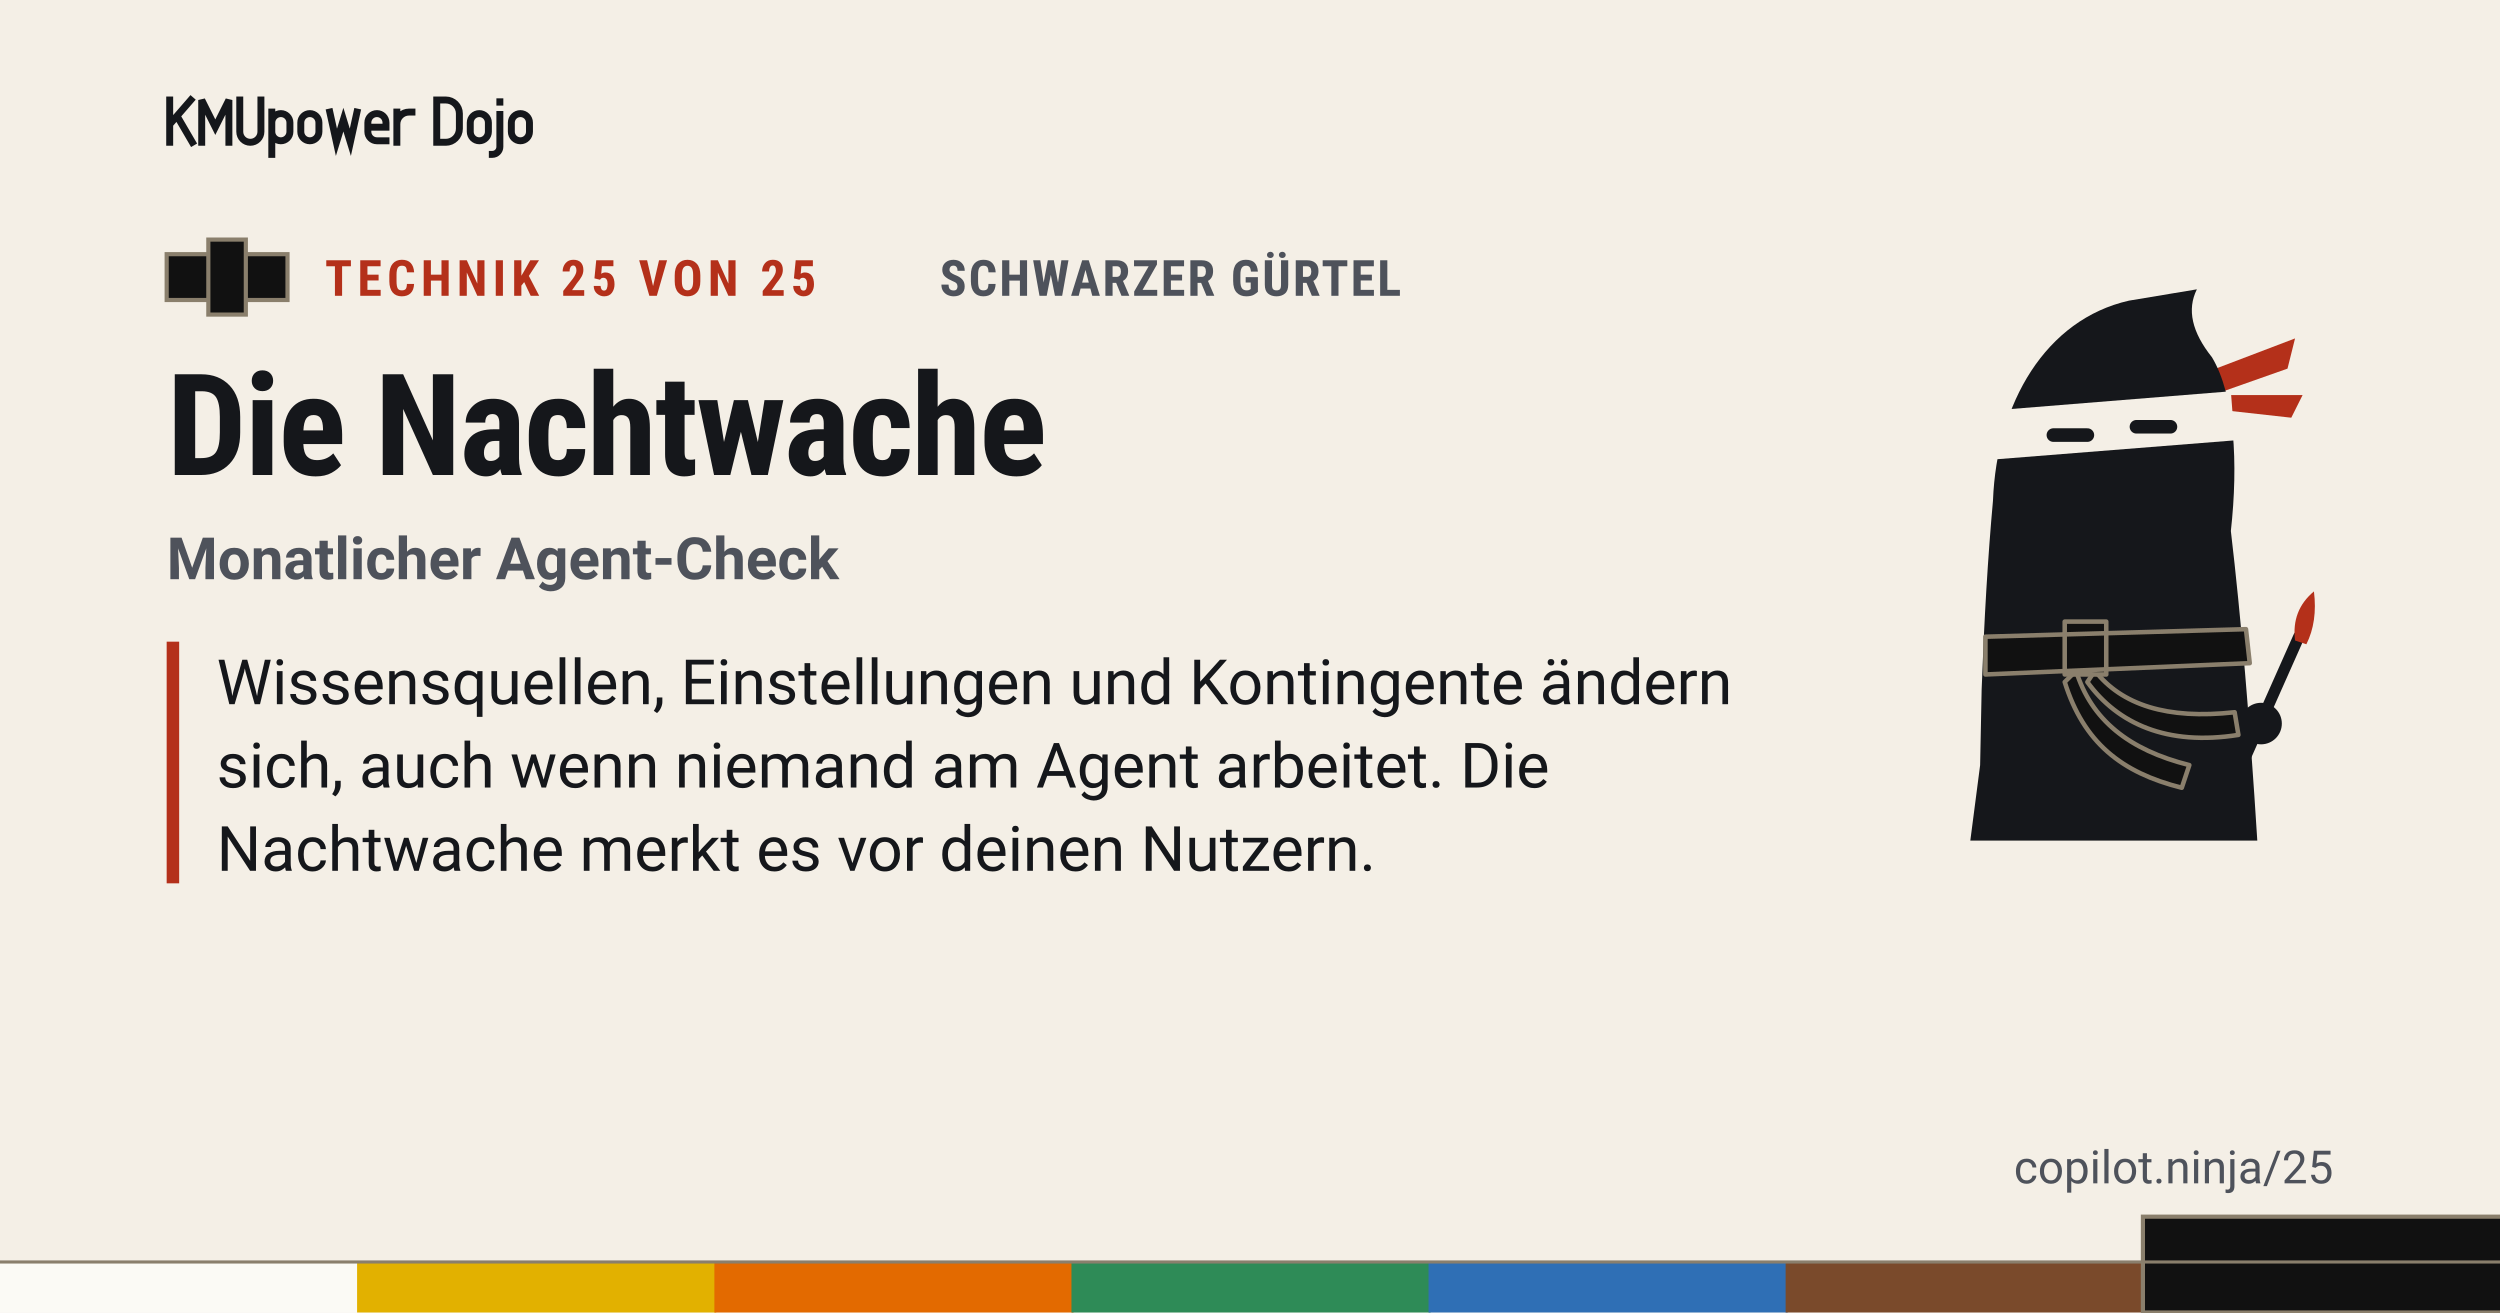
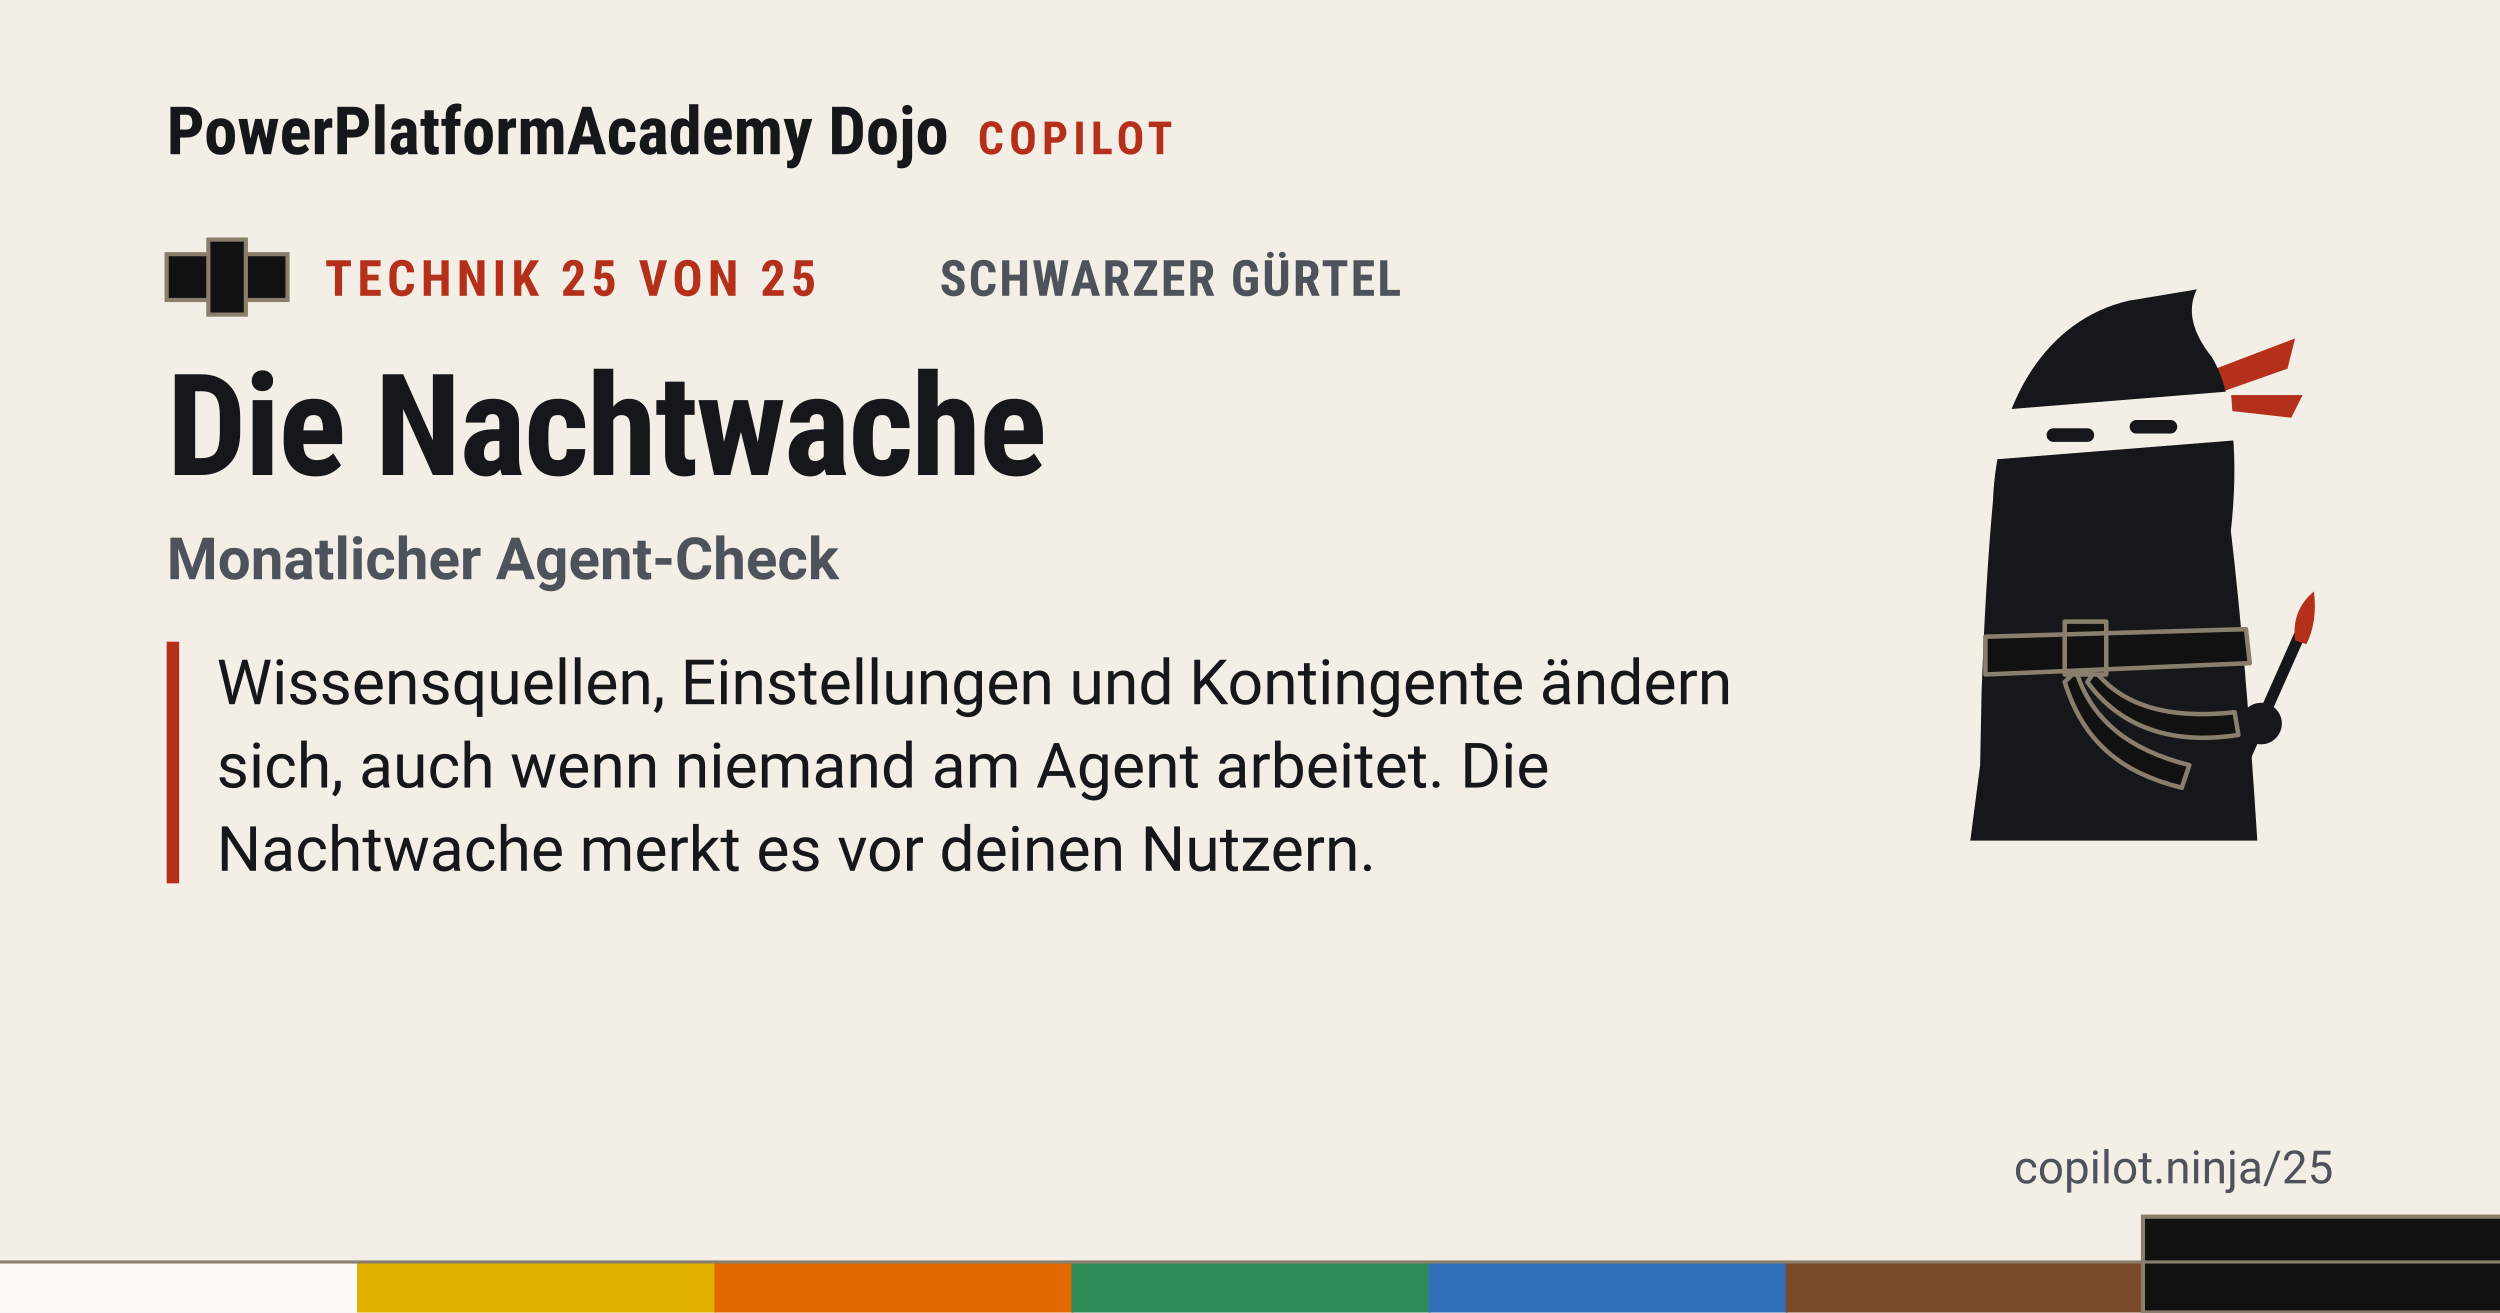
<svg xmlns="http://www.w3.org/2000/svg" width="1200" height="630" viewBox="0 0 1200 630" role="img" aria-label="Technik 25: Die Nachtwache. Wissensquellen, Einstellungen und Kontingente ändern sich, auch wenn niemand am Agent arbeitet. Die Nachtwache merkt es vor deinen Nutzern.">
  <rect width="1200" height="630" fill="#F4EFE6" />
-   <g transform="translate(80 48) scale(1.45)" fill="none" stroke="#15171B" stroke-width="2.3" stroke-linecap="square">
-     <path d="M1 0V14M8 0L1.5 7.5M3.6 5.6L8.5 14M11.6 14V0L16.1 9L20.6 0V14M24.2 0V10.5A3.5 3.5 0 0 0 31.2 10.5V0M34.8 18V4M34.8 7.5A3 3 0 0 1 40.8 7.5V10.5A3 3 0 0 1 34.8 10.5M44.4 7.5A3 3 0 0 1 50.4 7.5V10.5A3 3 0 0 1 44.4 10.5ZM54 4L56.2 14L58.5 6.5L60.8 14L63 4M66.8 9H72.6V7.5A3 3 0 0 0 66.6 7.5V10.5A3 3 0 0 0 69.6 13.5H72.6M76.2 14V4M76.2 8A4 4 0 0 1 80.2 4H81.2M89.4 0H92.4A4.5 4.5 0 0 1 96.9 4.5V9.5A4.5 4.5 0 0 1 92.4 14H89.4ZM100.5 7.5A3 3 0 0 1 106.5 7.5V10.5A3 3 0 0 1 100.5 10.5ZM110.3 4.8V15.5A2.5 2.5 0 0 1 107.8 18M110.3 0.6V0.7M114.1 7.5A3 3 0 0 1 120.1 7.5V10.5A3 3 0 0 1 114.1 10.5Z" />
-   </g>
+   <text x="80" y="74" font-family="Bahnschrift, 'Avenir Next Condensed', 'Roboto Condensed', 'Arial Narrow', sans-serif" font-stretch="condensed" font-weight="600" font-size="32" fill="#15171B">PowerPlatformAcademy Dojo<tspan font-weight="700" font-size="22" letter-spacing="2.5" fill="#B4301A" dx="14">COPILOT</tspan>
+   </text>
  <rect x="80" y="122" width="58" height="22" fill="#111111" stroke="#8A7F6C" stroke-width="2" />
  <rect x="100" y="115" width="18" height="36" fill="#111111" stroke="#8A7F6C" stroke-width="2" />
  <text x="156" y="142" font-family="Bahnschrift, 'Avenir Next Condensed', 'Roboto Condensed', 'Arial Narrow', sans-serif" font-weight="700" font-size="24" letter-spacing="2.5" fill="#B4301A">TECHNIK 25 VON 25</text>
  <text x="451" y="142" font-family="Bahnschrift, 'Avenir Next Condensed', 'Roboto Condensed', 'Arial Narrow', sans-serif" font-weight="600" font-size="24" letter-spacing="1" fill="#4E525B">SCHWARZER GÜRTEL</text>
  <text x="80" y="228" font-size="68" font-family="Bahnschrift, 'Avenir Next Condensed', 'Roboto Condensed', 'Arial Narrow', sans-serif" font-weight="700" fill="#15171B" letter-spacing="-1">Die Nachtwache</text>
  <text x="80" y="278" font-size="28" font-family="'Segoe UI', system-ui, -apple-system, Roboto, Arial, sans-serif" font-weight="600" fill="#4E525B">Monatlicher Agent-Check</text>
  <rect x="80" y="308" width="6" height="116" fill="#B4301A" />
  <text x="104" y="338" font-size="30" font-family="'Segoe UI', system-ui, -apple-system, Roboto, Arial, sans-serif" fill="#15171B">Wissensquellen, Einstellungen und Kontingente ändern</text>
  <text x="104" y="378" font-size="30" font-family="'Segoe UI', system-ui, -apple-system, Roboto, Arial, sans-serif" fill="#15171B">sich, auch wenn niemand am Agent arbeitet. Die</text>
  <text x="104" y="418" font-size="30" font-family="'Segoe UI', system-ui, -apple-system, Roboto, Arial, sans-serif" fill="#15171B">Nachtwache merkt es vor deinen Nutzern.</text>
  <svg x="902" y="128" width="218" height="290" viewBox="0 0 120 160">
    <style>.t-koerper{fill:#15171B}.t-gesicht{fill:#F4EFE6}.t-augen{fill:none;stroke:#15171B;stroke-width:3.6;stroke-linecap:round}.t-band,.t-pinsel-spitze{fill:#B4301A}.t-guertel,.t-guertel-enden{fill:#111111;stroke:#8A7F6C;stroke-width:1.2;stroke-linejoin:round}.t-pinsel-stiel{fill:none;stroke:#15171B;stroke-width:3;stroke-linecap:round}.t-hand{fill:#15171B}.t-rolle,.t-strich{display:none}</style>
    <g class="t-figur">
      <path class="t-band" d="M89 27l21-8-2 8-17 6zM90 34h22l-3 6-18-2z" />
      <path class="t-koerper" d="M24 152l2.6-20 .4-20q1-28 3-50c1-26 14-48 36-53l18-3q-4 8 4 18c6 10 7 28 5 46q4 34 7 82z" />
      <path class="t-gesicht" d="M31 38l62-5 1 13-63 5z" />
      <path class="t-augen" d="M46 44.6h9M68 42.4h9" />
      <g class="t-rolle">
        <path class="t-rolle-blatt" d="M30 114h60v18H30z" />
        <path class="t-rolle-zeilen" d="M38 120h40M38 126h28" />
        <path class="t-rolle-enden" d="M25 111h6v24h-6zM89 111h6v24h-6z" />
      </g>
      <path class="t-guertel-enden" d="M52 107c4 13 14 21 30 25l-2 6c-16-4-26-12-31-28zM57 107c7 9 19 13 37 11l1 6c-19 3-32-3-40-14z" />
      <path class="t-guertel" d="M28 98l69-2 1 9-70 3zM49 94h11v14H49z" />
      <g class="t-pinsel">
        <path class="t-pinsel-stiel" d="M95 134l16-36" />
        <path class="t-pinsel-spitze" d="M110 99q-1-8 5-13 1 8-2 14z" />
        <circle class="t-hand" cx="101" cy="121" r="5.5" />
      </g>
      <path class="t-strich" pathLength="1" d="M24 152l2.6-20 .4-20q1-28 3-50c1-26 14-48 36-53l18-3q-4 8 4 18c6 10 7 28 5 46q4 34 7 82z" />
    </g>
  </svg>
  <text x="1120" y="568" text-anchor="end" font-family="'Segoe UI', system-ui, -apple-system, Roboto, Arial, sans-serif" font-size="22" fill="#4E525B">copilot.ninja/25</text>
  <rect x="0.0" y="606" width="172.4" height="24" fill="#FBFAF5" />
  <rect x="171.4" y="606" width="172.4" height="24" fill="#E2B100" />
  <rect x="342.9" y="606" width="172.4" height="24" fill="#E36A00" />
  <rect x="514.3" y="606" width="172.4" height="24" fill="#2E8B57" />
  <rect x="685.7" y="606" width="172.4" height="24" fill="#2F6FB5" />
  <rect x="857.1" y="606" width="172.4" height="24" fill="#7A4A2B" />
  <rect x="1028.6" y="584" width="172.4" height="46" fill="#111111" stroke="#8A7F6C" stroke-width="2" />
  <rect x="0" y="605" width="1200" height="1.5" fill="#8A7F6C" />
</svg>
